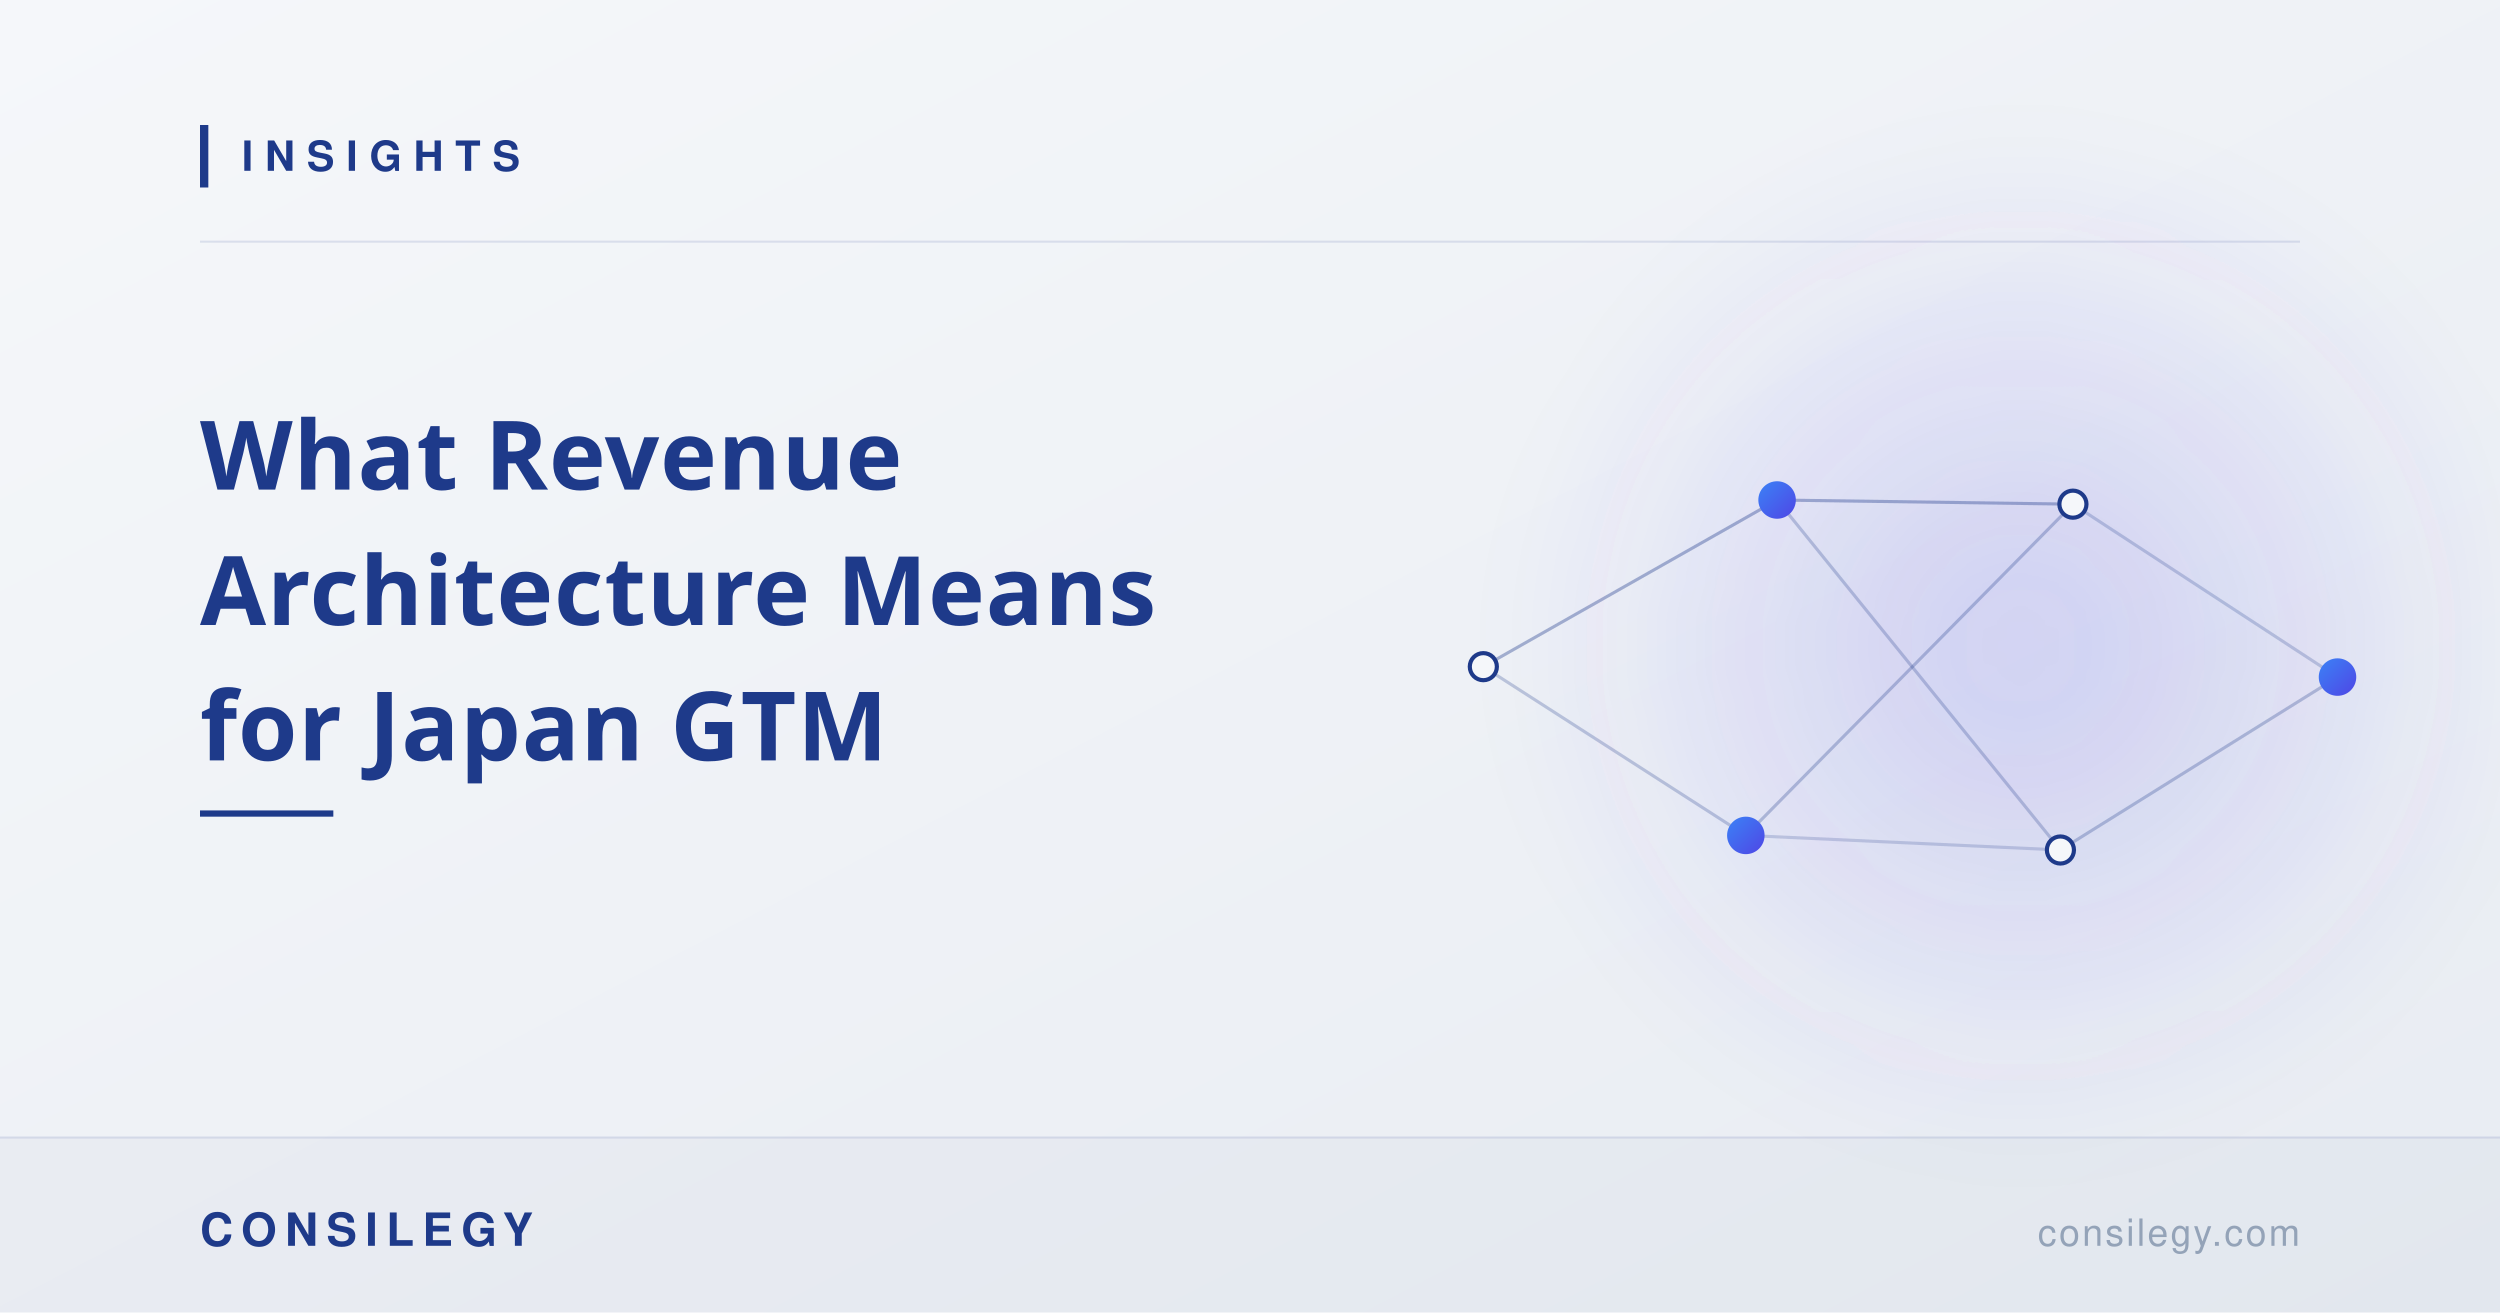
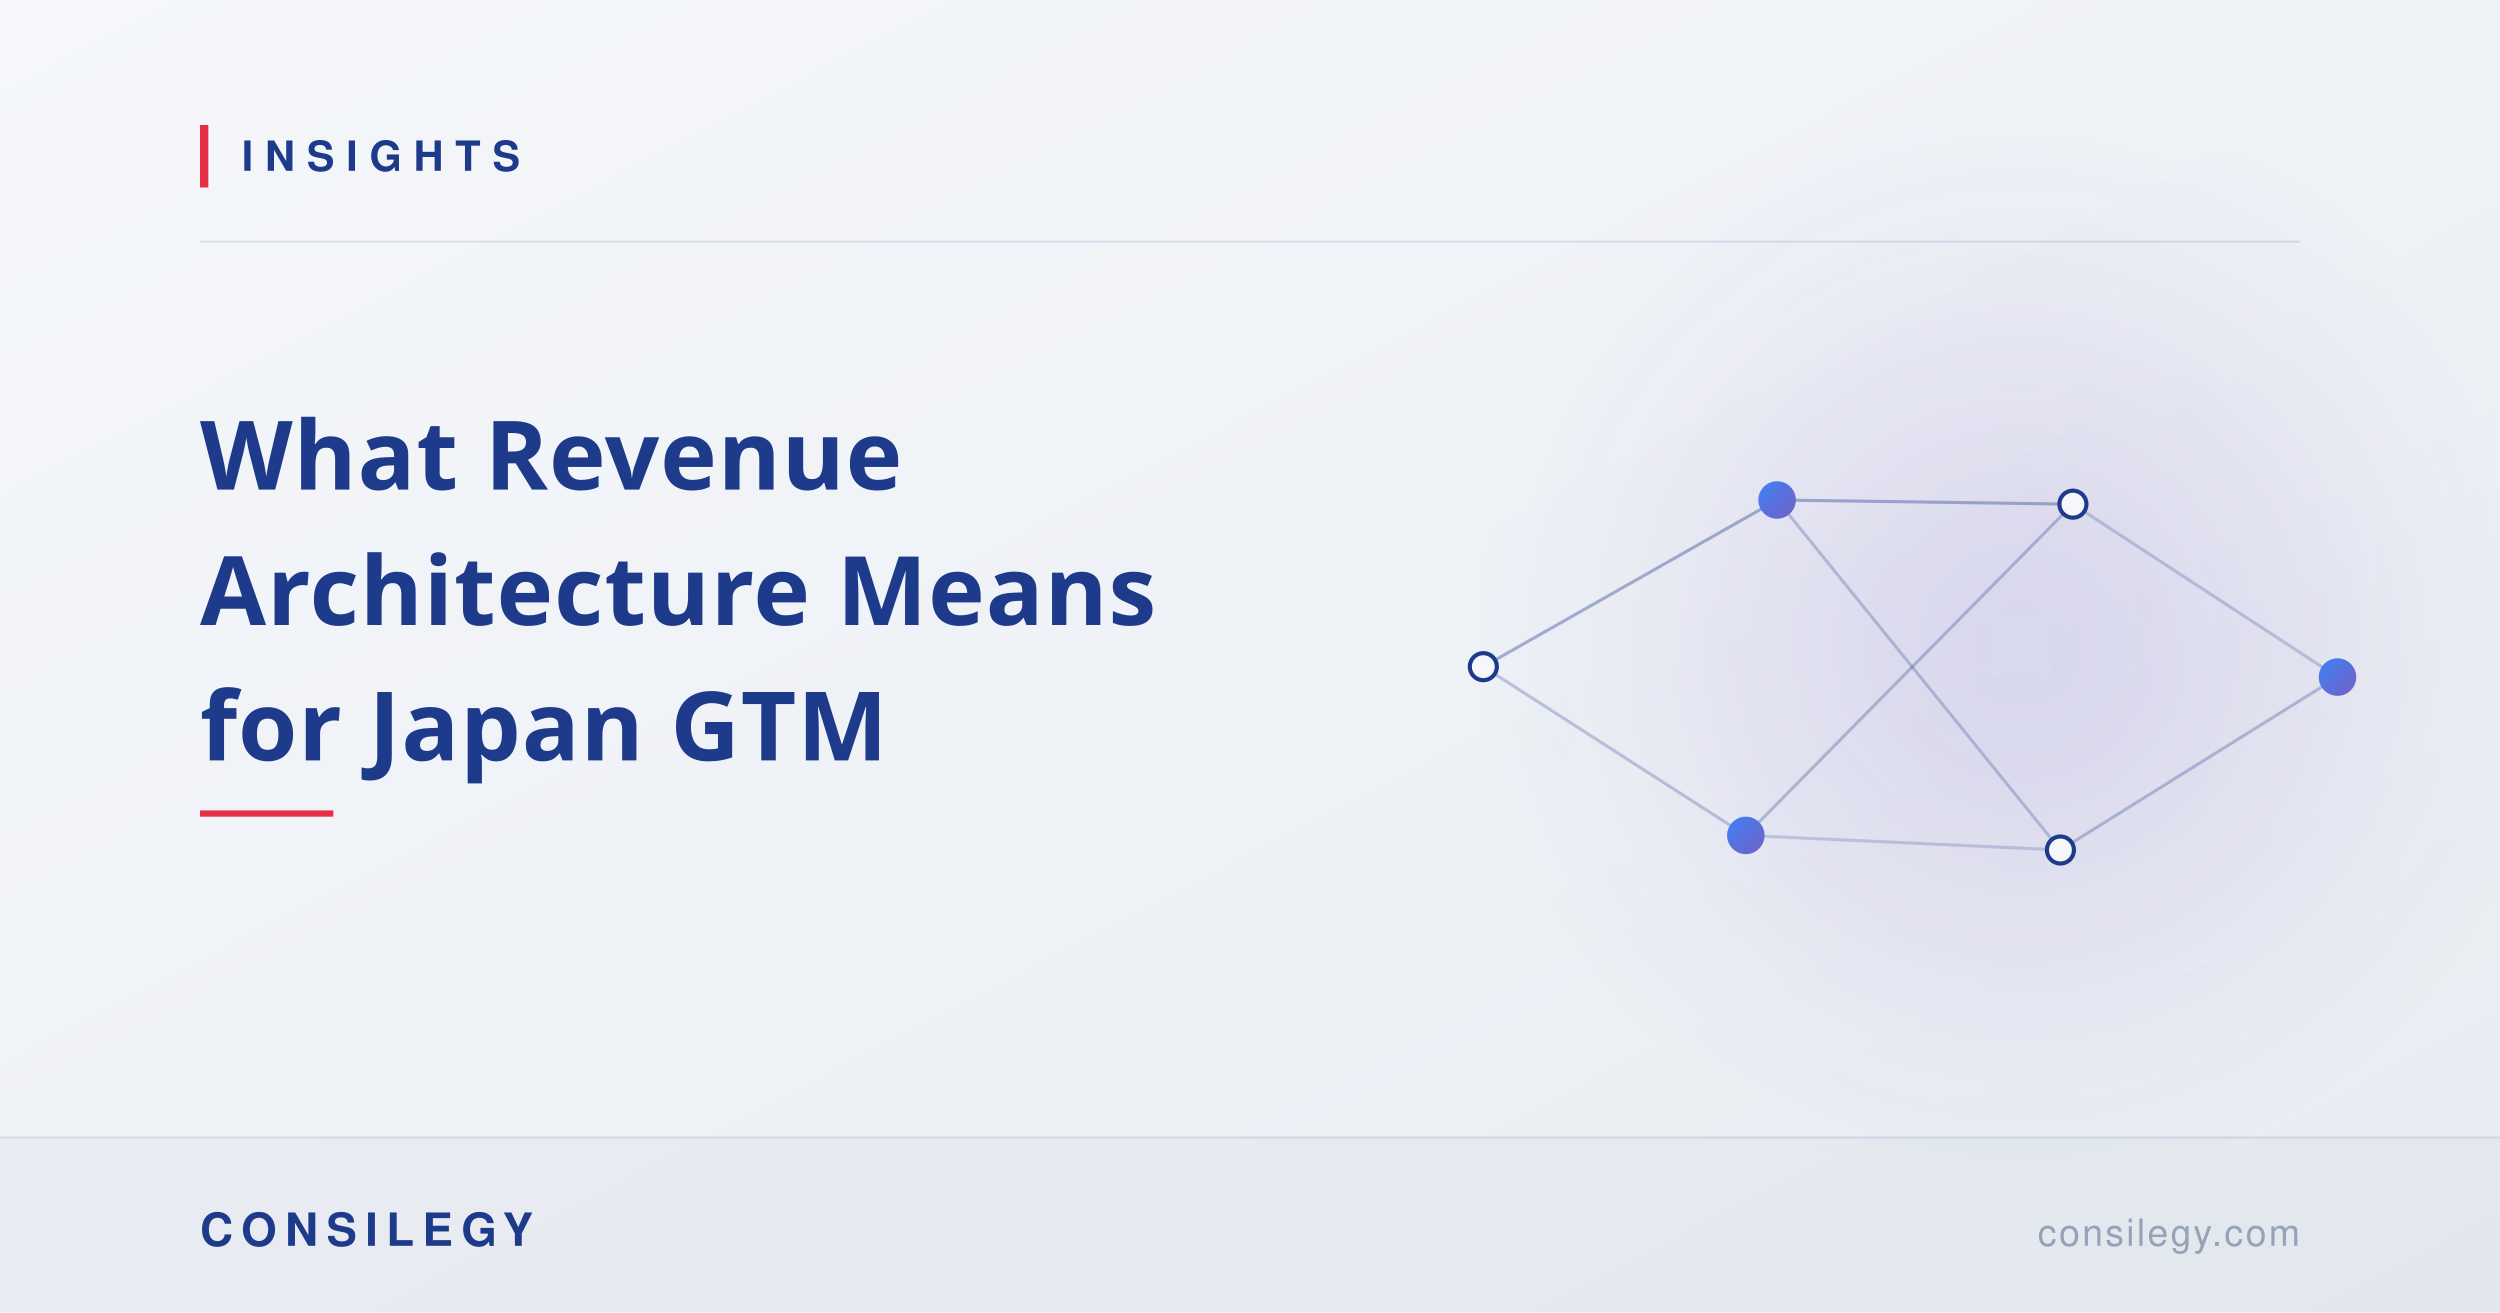
<svg xmlns="http://www.w3.org/2000/svg" viewBox="0 0 1200 630" width="1200" height="630">
  <defs>
    <linearGradient id="bg" x1="0%" y1="0%" x2="100%" y2="100%">
      <stop offset="0%" stop-color="#F5F7FA" />
      <stop offset="100%" stop-color="#E8ECF2" />
    </linearGradient>
    <linearGradient id="bi" x1="0%" y1="0%" x2="100%" y2="100%">
      <stop offset="0%" stop-color="#3B82F6" />
-       <stop offset="100%" stop-color="#4F46E5" />
+       <stop offset="100%" stop-color="#765FC4" />
    </linearGradient>
    <radialGradient id="glow" cx="50%" cy="50%" r="50%">
-       <stop offset="0%" stop-color="#4F46E5" stop-opacity="0.20" />
-       <stop offset="100%" stop-color="#4F46E5" stop-opacity="0" />
+       <stop offset="0%" stop-color="#765FC4" stop-opacity="0.20" />
+       <stop offset="100%" stop-color="#765FC4" stop-opacity="0" />
    </radialGradient>
    <filter id="soft" x="-60%" y="-60%" width="220%" height="220%">
      <feGaussianBlur stdDeviation="26" />
    </filter>
  </defs>
  <rect width="1200" height="630" fill="url(#bg)" />
  <circle cx="970" cy="310" r="240" fill="url(#glow)" filter="url(#soft)" />
  <line x1="712" y1="320" x2="853" y2="240" stroke="#1E3A8A" stroke-opacity="0.37" stroke-width="1.5" />
  <line x1="712" y1="320" x2="838" y2="401" stroke="#1E3A8A" stroke-opacity="0.25" stroke-width="1.5" />
  <line x1="853" y1="240" x2="995" y2="242" stroke="#1E3A8A" stroke-opacity="0.37" stroke-width="1.5" />
  <line x1="853" y1="240" x2="989" y2="408" stroke="#1E3A8A" stroke-opacity="0.25" stroke-width="1.5" />
  <line x1="838" y1="401" x2="995" y2="242" stroke="#1E3A8A" stroke-opacity="0.28" stroke-width="1.5" />
  <line x1="838" y1="401" x2="989" y2="408" stroke="#1E3A8A" stroke-opacity="0.20" stroke-width="1.5" />
  <line x1="995" y1="242" x2="1122" y2="325" stroke="#1E3A8A" stroke-opacity="0.23" stroke-width="1.5" />
  <line x1="989" y1="408" x2="1122" y2="325" stroke="#1E3A8A" stroke-opacity="0.28" stroke-width="1.5" />
  <circle cx="712" cy="320" r="6.5" fill="#F5F7FA" stroke="#1E3A8A" stroke-width="2" />
  <circle cx="853" cy="240" r="9" fill="url(#bi)" />
  <circle cx="838" cy="401" r="9" fill="url(#bi)" />
  <circle cx="995" cy="242" r="6.5" fill="#F5F7FA" stroke="#1E3A8A" stroke-width="2" />
  <circle cx="989" cy="408" r="6.5" fill="#F5F7FA" stroke="#1E3A8A" stroke-width="2" />
  <circle cx="1122" cy="325" r="9" fill="url(#bi)" />
-   <rect x="96" y="60" width="4" height="30" fill="#1E3A8A" />
+   <rect x="96" y="60" width="4" height="30" fill="#E62E45" />
  <text x="116" y="82" font-family="'Helvetica Neue',Helvetica,Arial,sans-serif" font-size="20" font-weight="600" fill="#1E3A8A" letter-spacing="0.28em">INSIGHTS</text>
  <line x1="96" y1="116" x2="1104" y2="116" stroke="#1E3A8A" stroke-opacity="0.12" stroke-width="1" />
  <text x="96" y="235" font-family="'Hiragino Sans','Hiragino Kaku Gothic ProN',system-ui,sans-serif" font-size="46" font-weight="600" fill="#1E3A8A" letter-spacing="0.01em">What Revenue</text>
  <text x="96" y="300" font-family="'Hiragino Sans','Hiragino Kaku Gothic ProN',system-ui,sans-serif" font-size="46" font-weight="600" fill="#1E3A8A" letter-spacing="0.01em">Architecture Means</text>
  <text x="96" y="365" font-family="'Hiragino Sans','Hiragino Kaku Gothic ProN',system-ui,sans-serif" font-size="46" font-weight="600" fill="#1E3A8A" letter-spacing="0.01em">for Japan GTM</text>
-   <rect x="96" y="389" width="64" height="3" fill="#1E3A8A" />
+   <rect x="96" y="389" width="64" height="3" fill="#E62E45" />
  <rect x="0" y="546" width="1200" height="84" fill="#1E3A8A" fill-opacity="0.035" />
  <line x1="0" y1="546" x2="1200" y2="546" stroke="#1E3A8A" stroke-opacity="0.12" stroke-width="1" />
  <text x="96" y="598" font-family="'Helvetica Neue',Helvetica,Arial,sans-serif" font-size="22" font-weight="600" fill="#1E3A8A" letter-spacing="0.18em">CONSILEGY</text>
  <text x="1104" y="598" text-anchor="end" font-family="'Helvetica Neue',Helvetica,Arial,sans-serif" font-size="18" font-weight="400" fill="#94A3B8" letter-spacing="0.06em">consilegy.com</text>
</svg>
